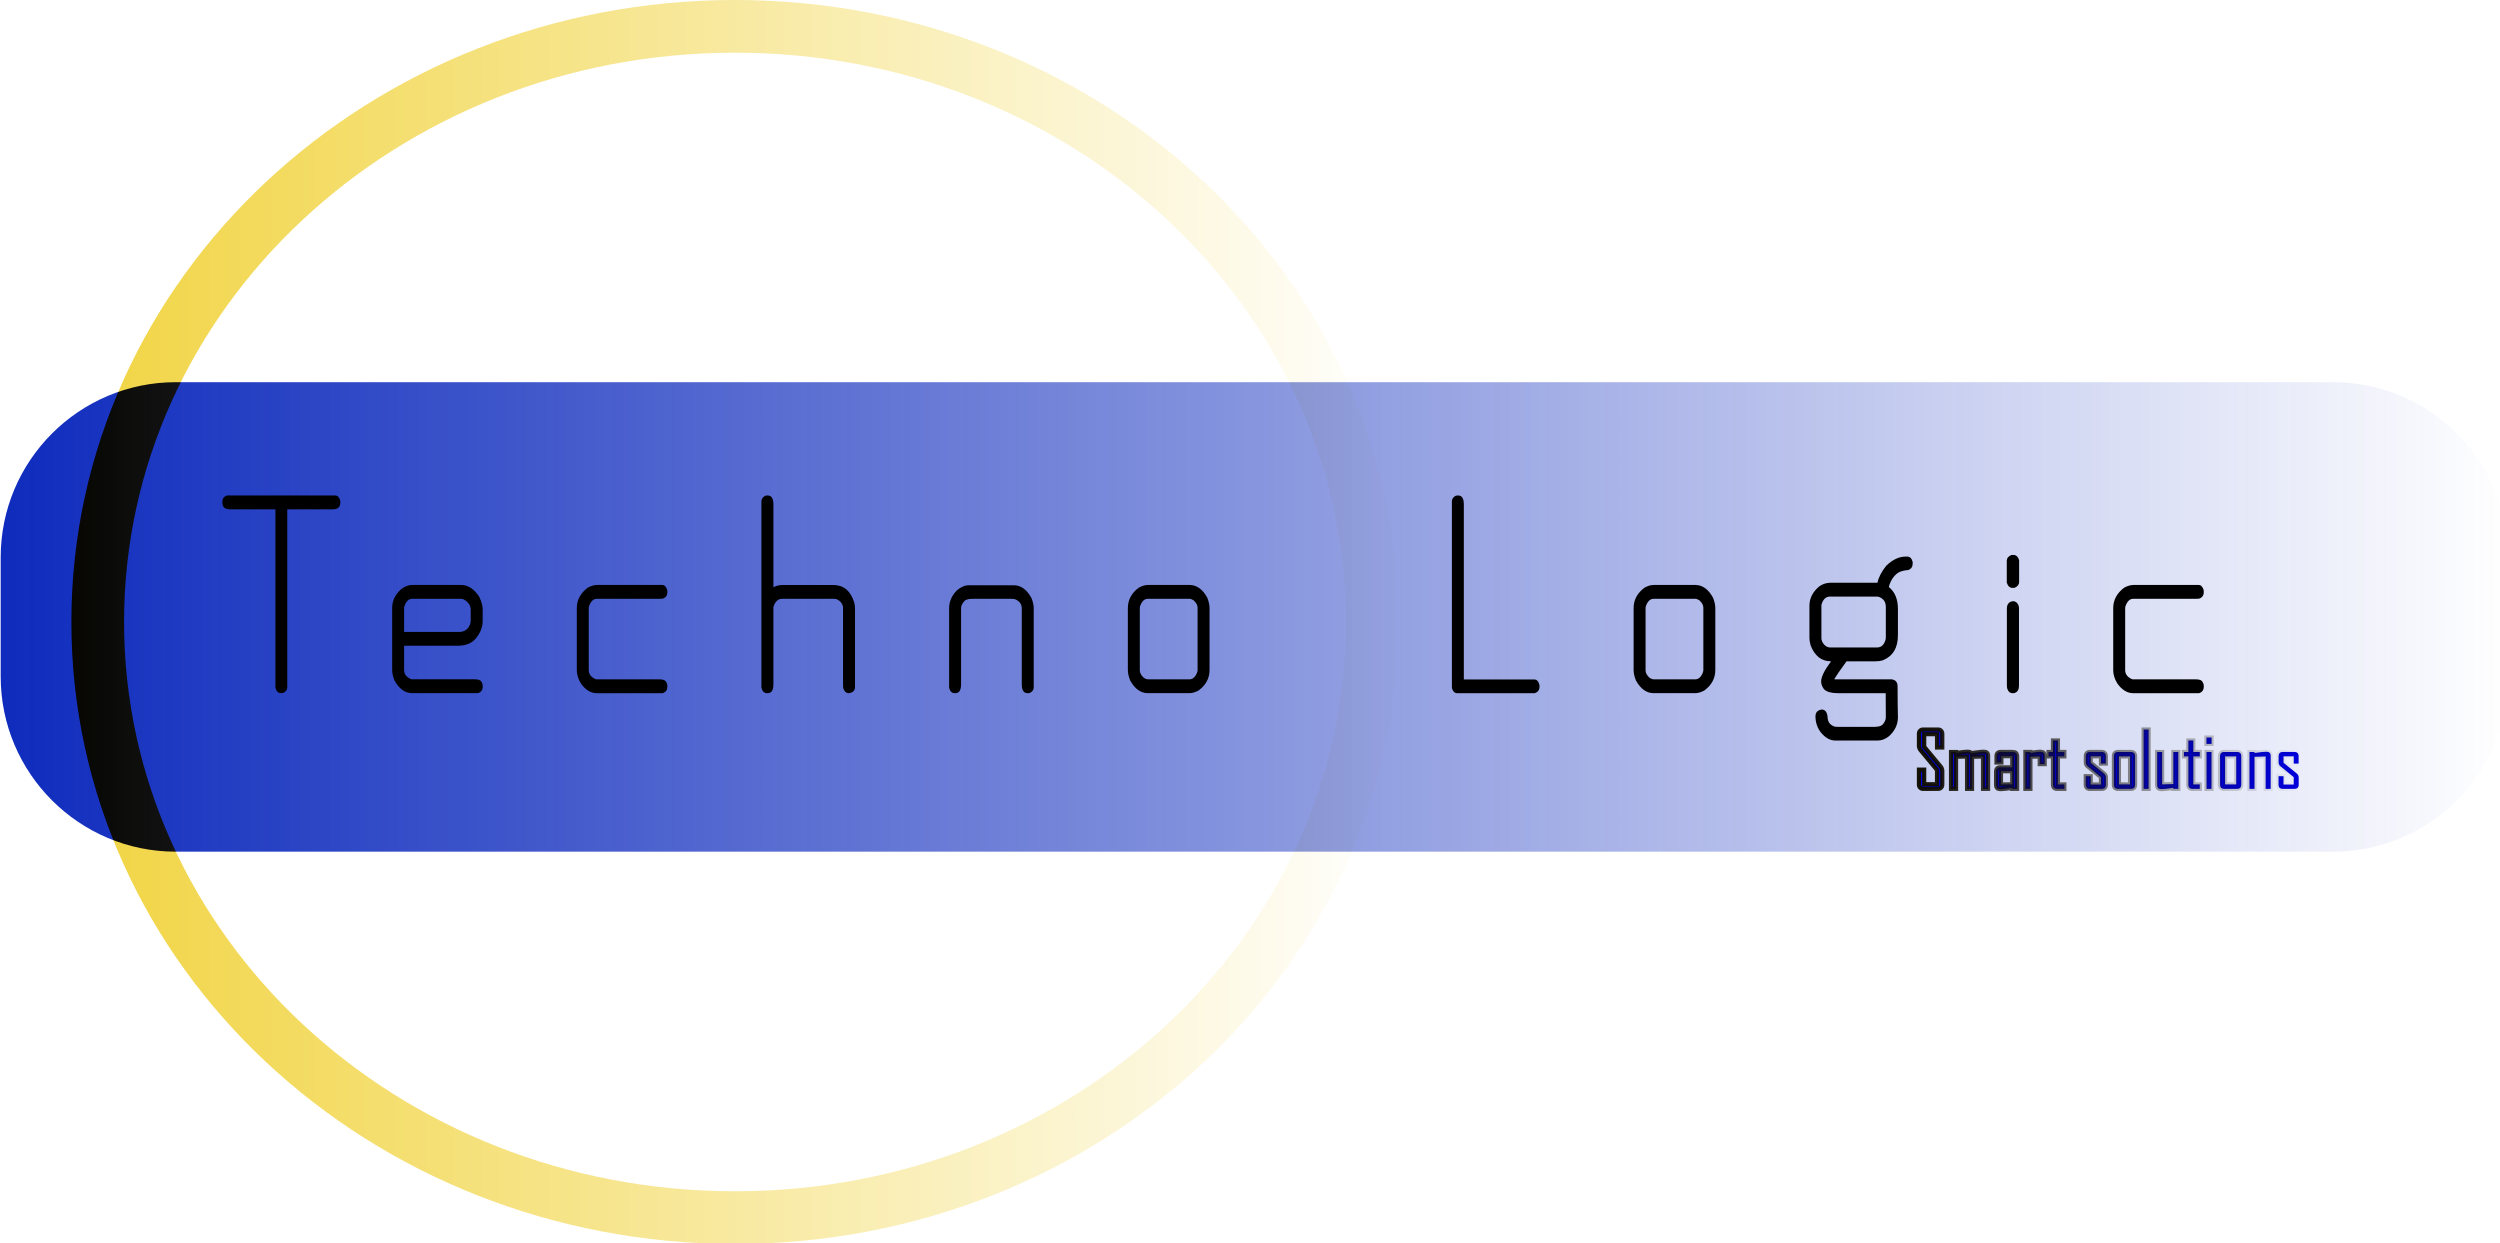
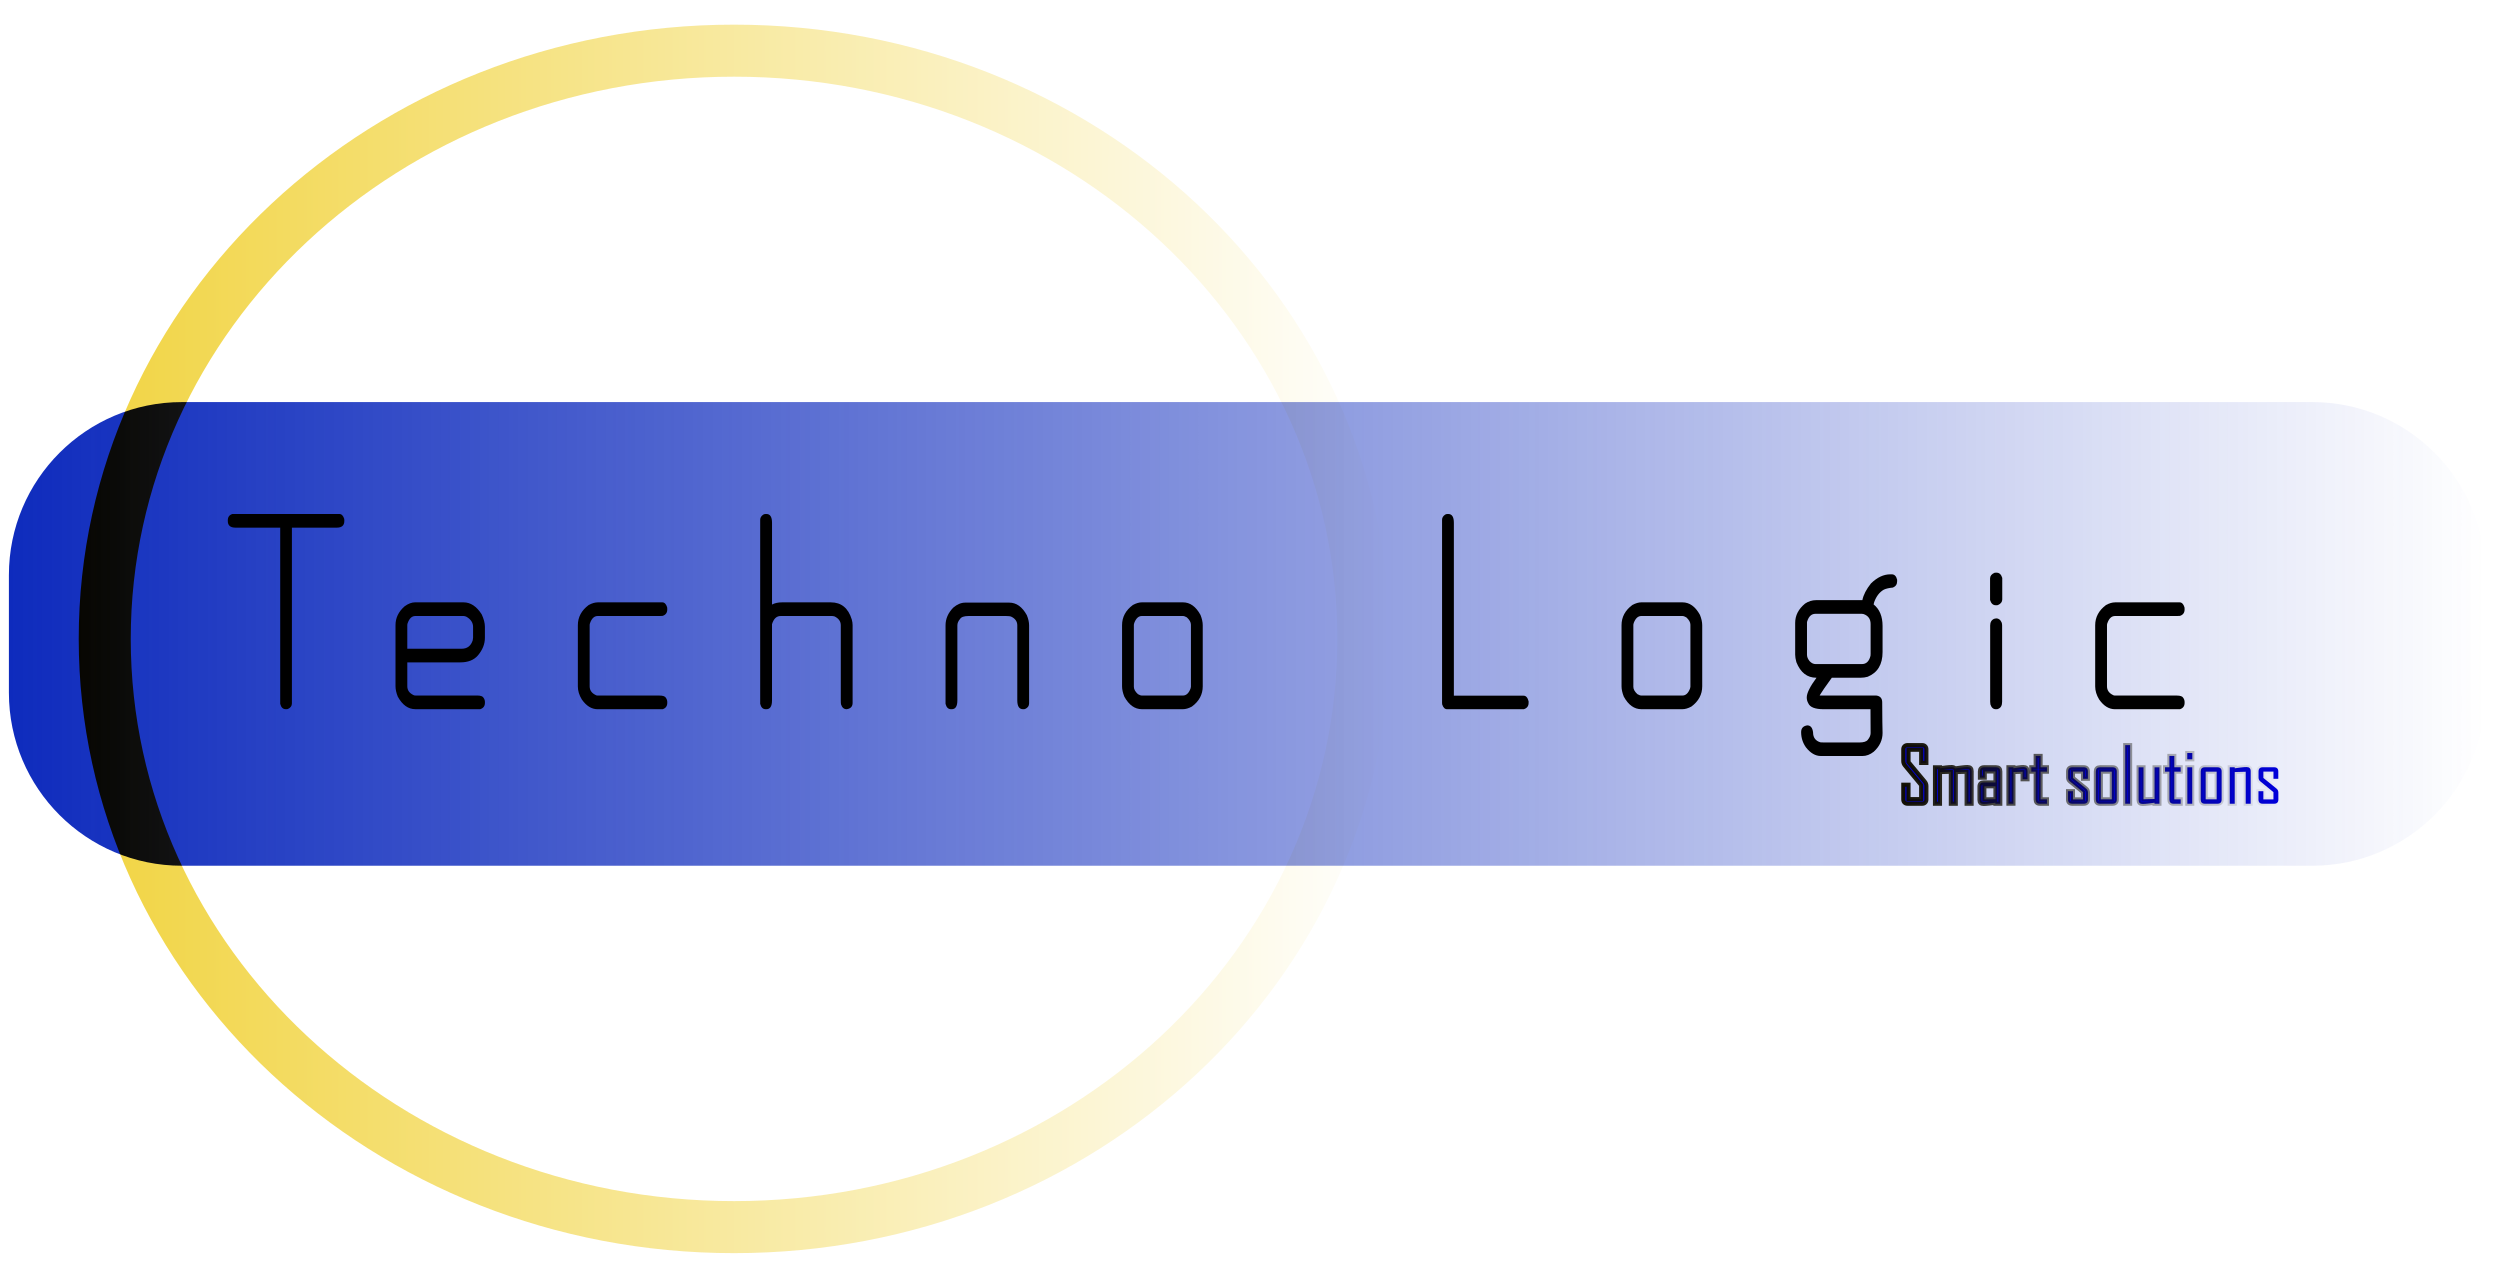
- <svg xmlns="http://www.w3.org/2000/svg" xmlns:xlink="http://www.w3.org/1999/xlink" width="159mm" height="79mm" viewBox="0 0 159 79" version="1.1" id="svg8">
+ <svg xmlns="http://www.w3.org/2000/svg" xmlns:xlink="http://www.w3.org/1999/xlink" width="161mm" height="82mm" viewBox="0 0 161 82" version="1.1" id="svg8">
  <defs id="defs2">
    <linearGradient id="linearGradient1215">
      <stop style="stop-color:#0e2bbd;stop-opacity:1;" offset="0" id="stop1211" />
      <stop style="stop-color:#0e2bbd;stop-opacity:0;" offset="1" id="stop1213" />
    </linearGradient>
    <linearGradient id="linearGradient1207">
      <stop style="stop-color:#0e2bbd;stop-opacity:1;" offset="0" id="stop1203" />
      <stop style="stop-color:#0e2bbd;stop-opacity:0;" offset="1" id="stop1205" />
    </linearGradient>
    <linearGradient id="linearGradient1191">
      <stop style="stop-color:#000000;stop-opacity:1;" offset="0" id="stop1187" />
      <stop style="stop-color:#000000;stop-opacity:0;" offset="1" id="stop1189" />
    </linearGradient>
    <linearGradient id="linearGradient1183">
      <stop style="stop-color:#100d00;stop-opacity:1;" offset="0" id="stop1179" />
      <stop style="stop-color:#100d00;stop-opacity:0;" offset="1" id="stop1181" />
    </linearGradient>
    <filter style="color-interpolation-filters:sRGB" id="filter1140" x="-0" width="1.001" y="-0.001" height="1.003">
      <feGaussianBlur stdDeviation="0.018" id="feGaussianBlur1142" />
    </filter>
    <linearGradient xlink:href="#linearGradient1183" id="linearGradient1185" x1="141.781" y1="136.849" x2="166.199" y2="136.849" gradientUnits="userSpaceOnUse" gradientTransform="translate(0.5291667,-1.058333)" />
    <linearGradient xlink:href="#linearGradient1191" id="linearGradient1193" x1="141.781" y1="136.849" x2="166.199" y2="136.849" gradientUnits="userSpaceOnUse" />
-     <linearGradient xlink:href="#linearGradient1207" id="linearGradient1209" x1="20.398" y1="126.735" x2="179.96" y2="126.735" gradientUnits="userSpaceOnUse" gradientTransform="translate(-20.39841,-87.49879)" />
-     <linearGradient xlink:href="#linearGradient1215" id="linearGradient1217" x1="23.351" y1="128.115" x2="107.758" y2="128.115" gradientUnits="userSpaceOnUse" gradientTransform="translate(-18.81091,-88.55712)" />
+     <linearGradient xlink:href="#linearGradient1207" id="linearGradient1209" x1="20.398" y1="126.735" x2="179.96" y2="126.735" gradientUnits="userSpaceOnUse" gradientTransform="translate(-19.86924,-85.91129)" />
+     <linearGradient xlink:href="#linearGradient1215" id="linearGradient1217" x1="23.351" y1="128.115" x2="107.758" y2="128.115" gradientUnits="userSpaceOnUse" gradientTransform="translate(-18.28174,-86.96962)" />
    <linearGradient xlink:href="#linearGradient1183" id="linearGradient877" gradientUnits="userSpaceOnUse" gradientTransform="translate(0.5291667,-1.058333)" x1="141.781" y1="136.849" x2="166.199" y2="136.849" />
    <linearGradient xlink:href="#linearGradient1183" id="linearGradient879" gradientUnits="userSpaceOnUse" gradientTransform="translate(0.5291667,-1.058333)" x1="141.781" y1="136.849" x2="166.199" y2="136.849" />
    <linearGradient xlink:href="#linearGradient1183" id="linearGradient881" gradientUnits="userSpaceOnUse" gradientTransform="translate(0.5291667,-1.058333)" x1="141.781" y1="136.849" x2="166.199" y2="136.849" />
    <linearGradient xlink:href="#linearGradient1183" id="linearGradient883" gradientUnits="userSpaceOnUse" gradientTransform="translate(0.5291667,-1.058333)" x1="141.781" y1="136.849" x2="166.199" y2="136.849" />
    <linearGradient xlink:href="#linearGradient1183" id="linearGradient885" gradientUnits="userSpaceOnUse" gradientTransform="translate(0.5291667,-1.058333)" x1="141.781" y1="136.849" x2="166.199" y2="136.849" />
    <linearGradient xlink:href="#linearGradient1183" id="linearGradient887" gradientUnits="userSpaceOnUse" gradientTransform="translate(0.5291667,-1.058333)" x1="141.781" y1="136.849" x2="166.199" y2="136.849" />
    <linearGradient xlink:href="#linearGradient1183" id="linearGradient889" gradientUnits="userSpaceOnUse" gradientTransform="translate(0.5291667,-1.058333)" x1="141.781" y1="136.849" x2="166.199" y2="136.849" />
    <linearGradient xlink:href="#linearGradient1183" id="linearGradient891" gradientUnits="userSpaceOnUse" gradientTransform="translate(0.5291667,-1.058333)" x1="141.781" y1="136.849" x2="166.199" y2="136.849" />
    <linearGradient xlink:href="#linearGradient1183" id="linearGradient893" gradientUnits="userSpaceOnUse" gradientTransform="translate(0.5291667,-1.058333)" x1="141.781" y1="136.849" x2="166.199" y2="136.849" />
    <linearGradient xlink:href="#linearGradient1183" id="linearGradient895" gradientUnits="userSpaceOnUse" gradientTransform="translate(0.5291667,-1.058333)" x1="141.781" y1="136.849" x2="166.199" y2="136.849" />
    <linearGradient xlink:href="#linearGradient1183" id="linearGradient897" gradientUnits="userSpaceOnUse" gradientTransform="translate(0.5291667,-1.058333)" x1="141.781" y1="136.849" x2="166.199" y2="136.849" />
    <linearGradient xlink:href="#linearGradient1183" id="linearGradient899" gradientUnits="userSpaceOnUse" gradientTransform="translate(0.5291667,-1.058333)" x1="141.781" y1="136.849" x2="166.199" y2="136.849" />
    <linearGradient xlink:href="#linearGradient1183" id="linearGradient901" gradientUnits="userSpaceOnUse" gradientTransform="translate(0.5291667,-1.058333)" x1="141.781" y1="136.849" x2="166.199" y2="136.849" />
    <linearGradient xlink:href="#linearGradient1183" id="linearGradient903" gradientUnits="userSpaceOnUse" gradientTransform="translate(0.5291667,-1.058333)" x1="141.781" y1="136.849" x2="166.199" y2="136.849" />
  </defs>
  <g id="layer1">
-     <rect style="opacity:1;fill:url(#linearGradient1209);fill-opacity:1;stroke:none;stroke-width:0.974;stroke-opacity:1;filter:url(#filter1140)" id="rect837" width="159.475" height="29.86" x="0.044" y="24.307" ry="11.142" />
-     <ellipse style="opacity:0.999;mix-blend-mode:difference;fill:none;fill-opacity:1;stroke:url(#linearGradient1217);stroke-width:3.351;stroke-miterlimit:4;stroke-dasharray:none;stroke-opacity:1" id="path849" cx="46.744" cy="39.558" rx="40.528" ry="37.882" />
-     <g aria-label="Techno Logic" transform="matrix(0.9298802,0,0,1.075407,-20.39841,-87.49879)" id="text853" style="font-style:normal;font-variant:normal;font-weight:normal;font-stretch:normal;font-size:16.933px;line-height:1.75;font-family:DymaxionScript;-inkscape-font-specification:DymaxionScript;text-align:center;letter-spacing:5.196px;word-spacing:0.738px;text-anchor:middle;fill:#000000;fill-opacity:1;stroke:none;stroke-width:0.285">
+     <rect style="opacity:1;fill:url(#linearGradient1209);fill-opacity:1;stroke:none;stroke-width:0.974;stroke-opacity:1;filter:url(#filter1140)" id="rect837" width="159.475" height="29.86" x="0.573" y="25.894" ry="11.142" />
+     <ellipse style="opacity:0.999;mix-blend-mode:difference;fill:none;fill-opacity:1;stroke:url(#linearGradient1217);stroke-width:3.351;stroke-miterlimit:4;stroke-dasharray:none;stroke-opacity:1" id="path849" cx="47.273" cy="41.145" rx="40.528" ry="37.882" />
+     <g aria-label="Techno Logic" transform="matrix(0.9298802,0,0,1.075407,-19.86924,-85.91129)" id="text853" style="font-style:normal;font-variant:normal;font-weight:normal;font-stretch:normal;font-size:16.933px;line-height:1.75;font-family:DymaxionScript;-inkscape-font-specification:DymaxionScript;text-align:center;letter-spacing:5.196px;word-spacing:0.738px;text-anchor:middle;fill:#000000;fill-opacity:1;stroke:none;stroke-width:0.285">
      <path d="m 44.867,110.667 q 0.232,0 0.339,0.289 0.008,0.041 0.008,0.091 v 0.041 q 0,0.397 -0.521,0.397 h -3.109 v 10.525 q 0,0.232 -0.289,0.339 -0.041,0.008 -0.091,0.008 h -0.041 q -0.298,0 -0.389,-0.322 v -10.55 h -3.101 q -0.529,0 -0.529,-0.397 v -0.041 q 0,-0.298 0.322,-0.38 z" style="font-style:normal;font-variant:normal;font-weight:normal;font-stretch:normal;font-size:16.933px;font-family:'Techno LCD';-inkscape-font-specification:'Techno LCD';text-align:center;text-anchor:middle;stroke-width:0.285" id="path862" />
      <path d="m 50.121,115.958 h 3.349 q 0.728,0 1.257,0.719 0.223,0.413 0.223,0.744 v 0.661 q 0,0.562 -0.488,1.058 -0.413,0.413 -1.215,0.413 h -3.671 v 1.43 q 0,0.356 0.43,0.529 0.041,0.025 0.124,0.025 h 4.275 q 0.372,0 0.455,0.141 0.091,0.116 0.091,0.248 v 0.05 q 0,0.289 -0.322,0.38 h -4.498 q -0.736,0 -1.215,-0.752 -0.157,-0.339 -0.157,-0.62 v -3.663 q 0,-0.645 0.628,-1.124 0.38,-0.24 0.736,-0.24 z m -0.546,1.373 v 1.406 h 3.762 q 0.579,0 0.769,-0.504 0.025,-0.124 0.025,-0.157 v -0.645 q 0,-0.372 -0.446,-0.604 -0.116,-0.05 -0.207,-0.05 h -3.349 q -0.356,0 -0.529,0.43 -0.025,0.041 -0.025,0.124 z" style="font-style:normal;font-variant:normal;font-weight:normal;font-stretch:normal;font-size:16.933px;font-family:'Techno LCD';-inkscape-font-specification:'Techno LCD';text-align:center;text-anchor:middle;stroke-width:0.285" id="path864" />
      <path d="m 62.759,115.958 h 4.473 q 0.232,0 0.339,0.298 0.008,0.041 0.008,0.083 v 0.05 q 0,0.289 -0.322,0.38 -0.124,0.008 -0.223,0.008 h -4.275 q -0.356,0 -0.529,0.43 -0.025,0.041 -0.025,0.124 v 3.655 q 0,0.356 0.43,0.529 0.041,0.025 0.124,0.025 h 4.275 q 0.372,0 0.455,0.141 0.091,0.116 0.091,0.248 v 0.05 q 0,0.289 -0.322,0.38 h -4.498 q -0.628,0 -1.1,-0.587 -0.273,-0.389 -0.273,-0.777 v -3.663 q 0,-0.728 0.752,-1.215 0.339,-0.157 0.62,-0.157 z" style="font-style:normal;font-variant:normal;font-weight:normal;font-stretch:normal;font-size:16.933px;font-family:'Techno LCD';-inkscape-font-specification:'Techno LCD';text-align:center;text-anchor:middle;stroke-width:0.285" id="path866" />
      <path d="m 74.396,110.667 h 0.05 q 0.389,0 0.389,0.529 v 4.895 q 0.281,-0.132 0.686,-0.132 h 3.39 q 1.083,0 1.447,1.025 0.058,0.182 0.058,0.339 v 4.655 q 0,0.331 -0.413,0.38 -0.281,0 -0.389,-0.289 -0.017,-0.058 -0.017,-0.265 v -4.473 q 0,-0.347 -0.43,-0.529 -0.107,-0.025 -0.174,-0.025 h -3.564 q -0.422,0 -0.595,0.488 v 4.564 q 0,0.529 -0.389,0.529 h -0.05 q -0.289,0 -0.38,-0.322 v -11.022 q 0,-0.19 0.223,-0.314 0.074,-0.033 0.157,-0.033 z" style="font-style:normal;font-variant:normal;font-weight:normal;font-stretch:normal;font-size:16.933px;font-family:'Techno LCD';-inkscape-font-specification:'Techno LCD';text-align:center;text-anchor:middle;stroke-width:0.285" id="path868" />
      <path d="m 88.216,115.975 h 3.051 q 0.736,0 1.215,0.752 0.157,0.331 0.157,0.612 v 4.672 q 0,0.232 -0.289,0.339 -0.041,0.008 -0.091,0.008 h -0.041 q -0.397,0 -0.397,-0.529 v -4.49 q 0,-0.347 -0.413,-0.521 -0.099,-0.041 -0.364,-0.041 h -2.596 q -0.471,0 -0.595,0.182 -0.182,0.182 -0.182,0.38 v 4.49 q 0,0.529 -0.389,0.529 h -0.05 q -0.289,0 -0.38,-0.322 v -4.696 q 0,-0.595 0.537,-1.067 0.405,-0.298 0.827,-0.298 z" style="font-style:normal;font-variant:normal;font-weight:normal;font-stretch:normal;font-size:16.933px;font-family:'Techno LCD';-inkscape-font-specification:'Techno LCD';text-align:center;text-anchor:middle;stroke-width:0.285" id="path870" />
      <path d="m 100.449,115.958 h 2.844 q 0.736,0 1.215,0.752 0.157,0.339 0.157,0.62 v 3.655 q 0,0.736 -0.752,1.215 -0.339,0.157 -0.62,0.157 h -2.844 q -0.736,0 -1.215,-0.752 -0.157,-0.339 -0.157,-0.62 v -3.655 q 0,-0.736 0.752,-1.215 0.339,-0.157 0.62,-0.157 z m -0.554,1.339 v 3.721 q 0,0.215 0.281,0.438 0.165,0.083 0.273,0.083 h 2.844 q 0.347,0 0.529,-0.422 0.025,-0.066 0.025,-0.099 v -3.721 q 0,-0.215 -0.281,-0.438 -0.165,-0.083 -0.273,-0.083 h -2.844 q -0.347,0 -0.529,0.422 -0.025,0.074 -0.025,0.099 z" style="font-style:normal;font-variant:normal;font-weight:normal;font-stretch:normal;font-size:16.933px;font-family:'Techno LCD';-inkscape-font-specification:'Techno LCD';text-align:center;text-anchor:middle;stroke-width:0.285" id="path872" />
      <path d="m 121.618,110.667 h 0.05 q 0.389,0 0.389,0.529 v 10.352 h 4.829 q 0.248,0 0.347,0.339 v 0.091 q 0,0.289 -0.331,0.38 h -5.316 q -0.232,0 -0.339,-0.289 -0.008,-0.05 -0.008,-0.091 v -10.964 q 0,-0.19 0.223,-0.314 0.074,-0.033 0.157,-0.033 z" style="font-style:normal;font-variant:normal;font-weight:normal;font-stretch:normal;font-size:16.933px;font-family:'Techno LCD';-inkscape-font-specification:'Techno LCD';text-align:center;text-anchor:middle;stroke-width:0.285" id="path874" />
      <path d="m 135.041,115.958 h 2.844 q 0.736,0 1.215,0.752 0.157,0.339 0.157,0.62 v 3.655 q 0,0.736 -0.752,1.215 -0.339,0.157 -0.62,0.157 h -2.844 q -0.736,0 -1.215,-0.752 -0.157,-0.339 -0.157,-0.62 v -3.655 q 0,-0.736 0.752,-1.215 0.339,-0.157 0.62,-0.157 z m -0.554,1.339 v 3.721 q 0,0.215 0.281,0.438 0.165,0.083 0.273,0.083 h 2.844 q 0.347,0 0.529,-0.422 0.025,-0.066 0.025,-0.099 v -3.721 q 0,-0.215 -0.281,-0.438 -0.165,-0.083 -0.273,-0.083 h -2.844 q -0.347,0 -0.529,0.422 -0.025,0.074 -0.025,0.099 z" style="font-style:normal;font-variant:normal;font-weight:normal;font-stretch:normal;font-size:16.933px;font-family:'Techno LCD';-inkscape-font-specification:'Techno LCD';text-align:center;text-anchor:middle;stroke-width:0.285" id="path876" />
      <path d="m 152.284,114.28 h 0.099 q 0.281,0 0.372,0.322 v 0.099 q 0,0.265 -0.289,0.372 -0.405,0.033 -0.628,0.124 -0.446,0.215 -0.67,0.744 l -0.041,0.141 q 0.62,0.43 0.62,1.29 v 1.563 q 0,1.116 -1.034,1.48 -0.232,0.058 -0.488,0.058 h -1.993 q -0.653,0.777 -0.843,1.058 l 0.058,0.008 h 3.87 q 0.405,0.05 0.405,0.405 0.008,1.381 0.025,1.836 0,0.645 -0.612,1.124 -0.372,0.256 -0.777,0.256 h -2.886 q -0.562,0 -1.034,-0.521 -0.331,-0.405 -0.331,-0.909 0,-0.347 0.422,-0.405 0.347,0 0.405,0.422 0,0.463 0.513,0.595 0.132,0.008 0.248,0.008 h 2.439 q 0.446,0 0.587,-0.157 0.198,-0.207 0.198,-0.405 -0.008,-0.794 -0.008,-1.339 v -0.091 h -3.241 q -0.893,0 -1.067,-0.356 -0.107,-0.157 -0.107,-0.347 0,-0.389 0.67,-1.174 v -0.008 h -0.008 q -0.951,0 -1.381,-0.934 -0.083,-0.265 -0.083,-0.446 v -1.902 q 0,-0.67 0.686,-1.158 0.347,-0.207 0.777,-0.207 h 3.192 q 0.107,-0.471 0.595,-1 0.645,-0.546 1.339,-0.546 z m -5.771,2.919 v 1.902 q 0,0.19 0.182,0.38 0.19,0.174 0.413,0.174 h 3.208 q 0.455,0 0.595,-0.496 0.008,-0.058 0.008,-0.116 v -1.786 q 0,-0.446 -0.48,-0.595 -0.058,-0.017 -0.116,-0.017 h -3.225 q -0.397,0 -0.562,0.43 -0.025,0.041 -0.025,0.124 z" style="font-style:normal;font-variant:normal;font-weight:normal;font-stretch:normal;font-size:16.933px;font-family:'Techno LCD';-inkscape-font-specification:'Techno LCD';text-align:center;text-anchor:middle;stroke-width:0.285" id="path878" />
      <path d="m 159.589,114.181 h 0.05 q 0.289,0 0.397,0.314 v 1.29 q 0,0.223 -0.306,0.339 -0.041,0.008 -0.091,0.008 h -0.05 q -0.289,0 -0.397,-0.314 v -1.29 q 0,-0.223 0.306,-0.339 0.041,-0.008 0.091,-0.008 z m 0.033,2.737 q 0.248,0 0.372,0.248 0.033,0.074 0.033,0.182 v 4.564 q 0,0.331 -0.265,0.422 -0.041,0.025 -0.124,0.025 h -0.05 q -0.265,0 -0.372,-0.289 -0.017,-0.099 -0.017,-0.157 v -4.564 q 0,-0.298 0.273,-0.405 z" style="font-style:normal;font-variant:normal;font-weight:normal;font-stretch:normal;font-size:16.933px;font-family:'Techno LCD';-inkscape-font-specification:'Techno LCD';text-align:center;text-anchor:middle;stroke-width:0.285" id="path880" />
      <path d="m 167.844,115.958 h 4.473 q 0.232,0 0.339,0.298 0.008,0.041 0.008,0.083 v 0.05 q 0,0.289 -0.322,0.38 -0.124,0.008 -0.223,0.008 h -4.275 q -0.356,0 -0.529,0.43 -0.025,0.041 -0.025,0.124 v 3.655 q 0,0.356 0.43,0.529 0.041,0.025 0.124,0.025 h 4.275 q 0.372,0 0.455,0.141 0.091,0.116 0.091,0.248 v 0.05 q 0,0.289 -0.322,0.38 h -4.498 q -0.628,0 -1.1,-0.587 -0.273,-0.389 -0.273,-0.777 v -3.663 q 0,-0.728 0.752,-1.215 0.339,-0.157 0.62,-0.157 z" style="font-style:normal;font-variant:normal;font-weight:normal;font-stretch:normal;font-size:16.933px;font-family:'Techno LCD';-inkscape-font-specification:'Techno LCD';text-align:center;text-anchor:middle;stroke-width:0.285" id="path882" />
    </g>
-     <g aria-label="Smart solutions" id="text1177" style="font-style:normal;font-variant:normal;font-weight:normal;font-stretch:normal;font-size:4.939px;line-height:1.15;font-family:'Agency FB';-inkscape-font-specification:'Agency FB';fill:#0000db;fill-opacity:1;stroke:url(#linearGradient1185);stroke-width:0.265;stroke-opacity:0.984" transform="translate(-20.39841,-87.49879)">
+     <g aria-label="Smart solutions" id="text1177" style="font-style:normal;font-variant:normal;font-weight:normal;font-stretch:normal;font-size:4.939px;line-height:1.15;font-family:'Agency FB';-inkscape-font-specification:'Agency FB';fill:#0000db;fill-opacity:1;stroke:url(#linearGradient1185);stroke-width:0.265;stroke-opacity:0.984" transform="translate(-19.86924,-85.91129)">
      <path d="m 143.928,137.403 q 0,0.118 -0.075,0.193 -0.072,0.075 -0.191,0.075 h -0.95 q -0.118,0 -0.195,-0.075 -0.075,-0.075 -0.075,-0.193 v -0.957 h 0.335 v 0.928 h 0.815 v -0.9 l -1.042,-1.259 Q 142.442,135.085 142.442,134.929 v -0.764 q 0,-0.118 0.075,-0.193 0.077,-0.075 0.195,-0.075 h 0.95 q 0.118,0 0.191,0.075 0.075,0.075 0.075,0.193 v 0.878 h -0.335 v -0.849 h -0.815 v 0.796 l 1.047,1.259 q 0.104,0.125 0.104,0.282 z" style="font-style:normal;font-variant:normal;font-weight:normal;font-stretch:normal;font-size:4.939px;font-family:'Agency FB';-inkscape-font-specification:'Agency FB';fill:#0000db;fill-opacity:1;stroke:url(#linearGradient877);stroke-width:0.265;stroke-opacity:0.984" id="path885" />
      <path d="m 146.841,137.671 h -0.321 v -2.059 l -0.699,0.019 v 2.04 h -0.318 v -2.059 l -0.699,0.019 v 2.04 h -0.321 v -2.346 h 0.321 v 0.065 q 0.188,-0.024 0.376,-0.051 0.229,-0.029 0.379,-0.029 0.147,0 0.217,0.089 0.203,-0.026 0.403,-0.056 0.263,-0.034 0.398,-0.034 0.265,0 0.265,0.263 z" style="font-style:normal;font-variant:normal;font-weight:normal;font-stretch:normal;font-size:4.939px;font-family:'Agency FB';-inkscape-font-specification:'Agency FB';fill:#0000db;fill-opacity:1;stroke:url(#linearGradient879);stroke-width:0.265;stroke-opacity:0.984" id="path887" />
      <path d="m 148.688,137.671 h -0.316 v -0.065 q -0.191,0.026 -0.381,0.051 -0.236,0.029 -0.379,0.029 -0.263,0 -0.263,-0.26 v -0.856 q 0,-0.27 0.273,-0.27 h 0.755 v -0.707 h -0.69 v 0.4 h -0.311 v -0.396 q 0,-0.273 0.27,-0.273 h 0.772 q 0.27,0 0.27,0.273 z m -0.311,-0.292 v -0.83 h -0.716 v 0.844 z" style="font-style:normal;font-variant:normal;font-weight:normal;font-stretch:normal;font-size:4.939px;font-family:'Agency FB';-inkscape-font-specification:'Agency FB';fill:#0000db;fill-opacity:1;stroke:url(#linearGradient881);stroke-width:0.265;stroke-opacity:0.984" id="path889" />
      <path d="m 150.441,136.096 h -0.316 v -0.485 l -0.591,0.019 v 2.04 h -0.321 v -2.346 h 0.321 v 0.065 q 0.159,-0.024 0.321,-0.051 0.193,-0.029 0.321,-0.029 0.265,0 0.265,0.263 z" style="font-style:normal;font-variant:normal;font-weight:normal;font-stretch:normal;font-size:4.939px;font-family:'Agency FB';-inkscape-font-specification:'Agency FB';fill:#0000db;fill-opacity:1;stroke:url(#linearGradient883);stroke-width:0.265;stroke-opacity:0.984" id="path891" />
      <path d="m 151.693,137.671 h -0.456 q -0.27,0 -0.27,-0.273 v -1.792 h -0.282 v -0.282 h 0.282 v -0.731 h 0.316 v 0.731 h 0.41 v 0.282 h -0.41 v 1.782 h 0.41 z" style="font-style:normal;font-variant:normal;font-weight:normal;font-stretch:normal;font-size:4.939px;font-family:'Agency FB';-inkscape-font-specification:'Agency FB';fill:#0000db;fill-opacity:1;stroke:url(#linearGradient885);stroke-width:0.265;stroke-opacity:0.984" id="path893" />
      <path d="m 154.334,137.398 q 0,0.273 -0.273,0.273 h -0.736 q -0.273,0 -0.273,-0.273 v -0.533 h 0.316 v 0.528 h 0.649 v -0.468 l -0.839,-0.687 q -0.121,-0.097 -0.121,-0.251 v -0.391 q 0,-0.273 0.273,-0.273 h 0.726 q 0.273,0 0.273,0.273 v 0.468 h -0.311 v -0.463 h -0.649 v 0.41 l 0.846,0.687 q 0.118,0.094 0.118,0.256 z" style="font-style:normal;font-variant:normal;font-weight:normal;font-stretch:normal;font-size:4.939px;font-family:'Agency FB';-inkscape-font-specification:'Agency FB';fill:#0000db;fill-opacity:1;stroke:url(#linearGradient887);stroke-width:0.265;stroke-opacity:0.984" id="path895" />
      <path d="m 156.19,137.398 q 0,0.273 -0.273,0.273 h -0.805 q -0.27,0 -0.27,-0.273 v -1.801 q 0,-0.273 0.27,-0.273 h 0.805 q 0.273,0 0.273,0.273 z m -0.321,-0.01 v -1.782 h -0.707 v 1.782 z" style="font-style:normal;font-variant:normal;font-weight:normal;font-stretch:normal;font-size:4.939px;font-family:'Agency FB';-inkscape-font-specification:'Agency FB';fill:#0000db;fill-opacity:1;stroke:url(#linearGradient889);stroke-width:0.265;stroke-opacity:0.984" id="path897" />
      <path d="m 157.049,137.671 h -0.316 v -3.774 h 0.316 z" style="font-style:normal;font-variant:normal;font-weight:normal;font-stretch:normal;font-size:4.939px;font-family:'Agency FB';-inkscape-font-specification:'Agency FB';fill:#0000db;fill-opacity:1;stroke:url(#linearGradient891);stroke-width:0.265;stroke-opacity:0.984" id="path899" />
      <path d="m 158.937,137.671 h -0.316 v -0.065 q -0.193,0.026 -0.383,0.051 -0.232,0.029 -0.383,0.029 -0.26,0 -0.26,-0.26 v -2.1 h 0.316 v 2.059 l 0.711,-0.019 v -2.04 h 0.316 z" style="font-style:normal;font-variant:normal;font-weight:normal;font-stretch:normal;font-size:4.939px;font-family:'Agency FB';-inkscape-font-specification:'Agency FB';fill:#0000db;fill-opacity:1;stroke:url(#linearGradient893);stroke-width:0.265;stroke-opacity:0.984" id="path901" />
      <path d="m 160.305,137.671 h -0.456 q -0.27,0 -0.27,-0.273 v -1.792 h -0.282 v -0.282 h 0.282 v -0.731 h 0.316 v 0.731 h 0.41 v 0.282 h -0.41 v 1.782 h 0.41 z" style="font-style:normal;font-variant:normal;font-weight:normal;font-stretch:normal;font-size:4.939px;font-family:'Agency FB';-inkscape-font-specification:'Agency FB';fill:#0000db;fill-opacity:1;stroke:url(#linearGradient895);stroke-width:0.265;stroke-opacity:0.984" id="path903" />
      <path d="M 161.055,134.811 H 160.729 v -0.405 h 0.326 z m -0.005,2.86 h -0.316 v -2.346 h 0.316 z" style="font-style:normal;font-variant:normal;font-weight:normal;font-stretch:normal;font-size:4.939px;font-family:'Agency FB';-inkscape-font-specification:'Agency FB';fill:#0000db;fill-opacity:1;stroke:url(#linearGradient897);stroke-width:0.265;stroke-opacity:0.984" id="path905" />
      <path d="m 162.943,137.398 q 0,0.273 -0.273,0.273 h -0.805 q -0.27,0 -0.27,-0.273 v -1.801 q 0,-0.273 0.27,-0.273 h 0.805 q 0.273,0 0.273,0.273 z m -0.321,-0.01 v -1.782 h -0.707 v 1.782 z" style="font-style:normal;font-variant:normal;font-weight:normal;font-stretch:normal;font-size:4.939px;font-family:'Agency FB';-inkscape-font-specification:'Agency FB';fill:#0000db;fill-opacity:1;stroke:url(#linearGradient899);stroke-width:0.265;stroke-opacity:0.984" id="path907" />
      <path d="m 164.814,137.671 h -0.321 v -2.059 l -0.707,0.019 v 2.04 h -0.321 v -2.346 h 0.321 v 0.065 q 0.188,-0.024 0.379,-0.051 0.232,-0.029 0.381,-0.029 0.268,0 0.268,0.263 z" style="font-style:normal;font-variant:normal;font-weight:normal;font-stretch:normal;font-size:4.939px;font-family:'Agency FB';-inkscape-font-specification:'Agency FB';fill:#0000db;fill-opacity:1;stroke:url(#linearGradient901);stroke-width:0.265;stroke-opacity:0.984" id="path909" />
      <path d="m 166.596,137.398 q 0,0.273 -0.273,0.273 h -0.736 q -0.273,0 -0.273,-0.273 v -0.533 h 0.316 v 0.528 h 0.649 v -0.468 l -0.839,-0.687 q -0.121,-0.097 -0.121,-0.251 v -0.391 q 0,-0.273 0.273,-0.273 h 0.726 q 0.273,0 0.273,0.273 v 0.468 h -0.311 v -0.463 h -0.649 v 0.41 l 0.846,0.687 q 0.118,0.094 0.118,0.256 z" style="font-style:normal;font-variant:normal;font-weight:normal;font-stretch:normal;font-size:4.939px;font-family:'Agency FB';-inkscape-font-specification:'Agency FB';fill:#0000db;fill-opacity:1;stroke:url(#linearGradient903);stroke-width:0.265;stroke-opacity:0.984" id="path911" />
    </g>
  </g>
</svg>
